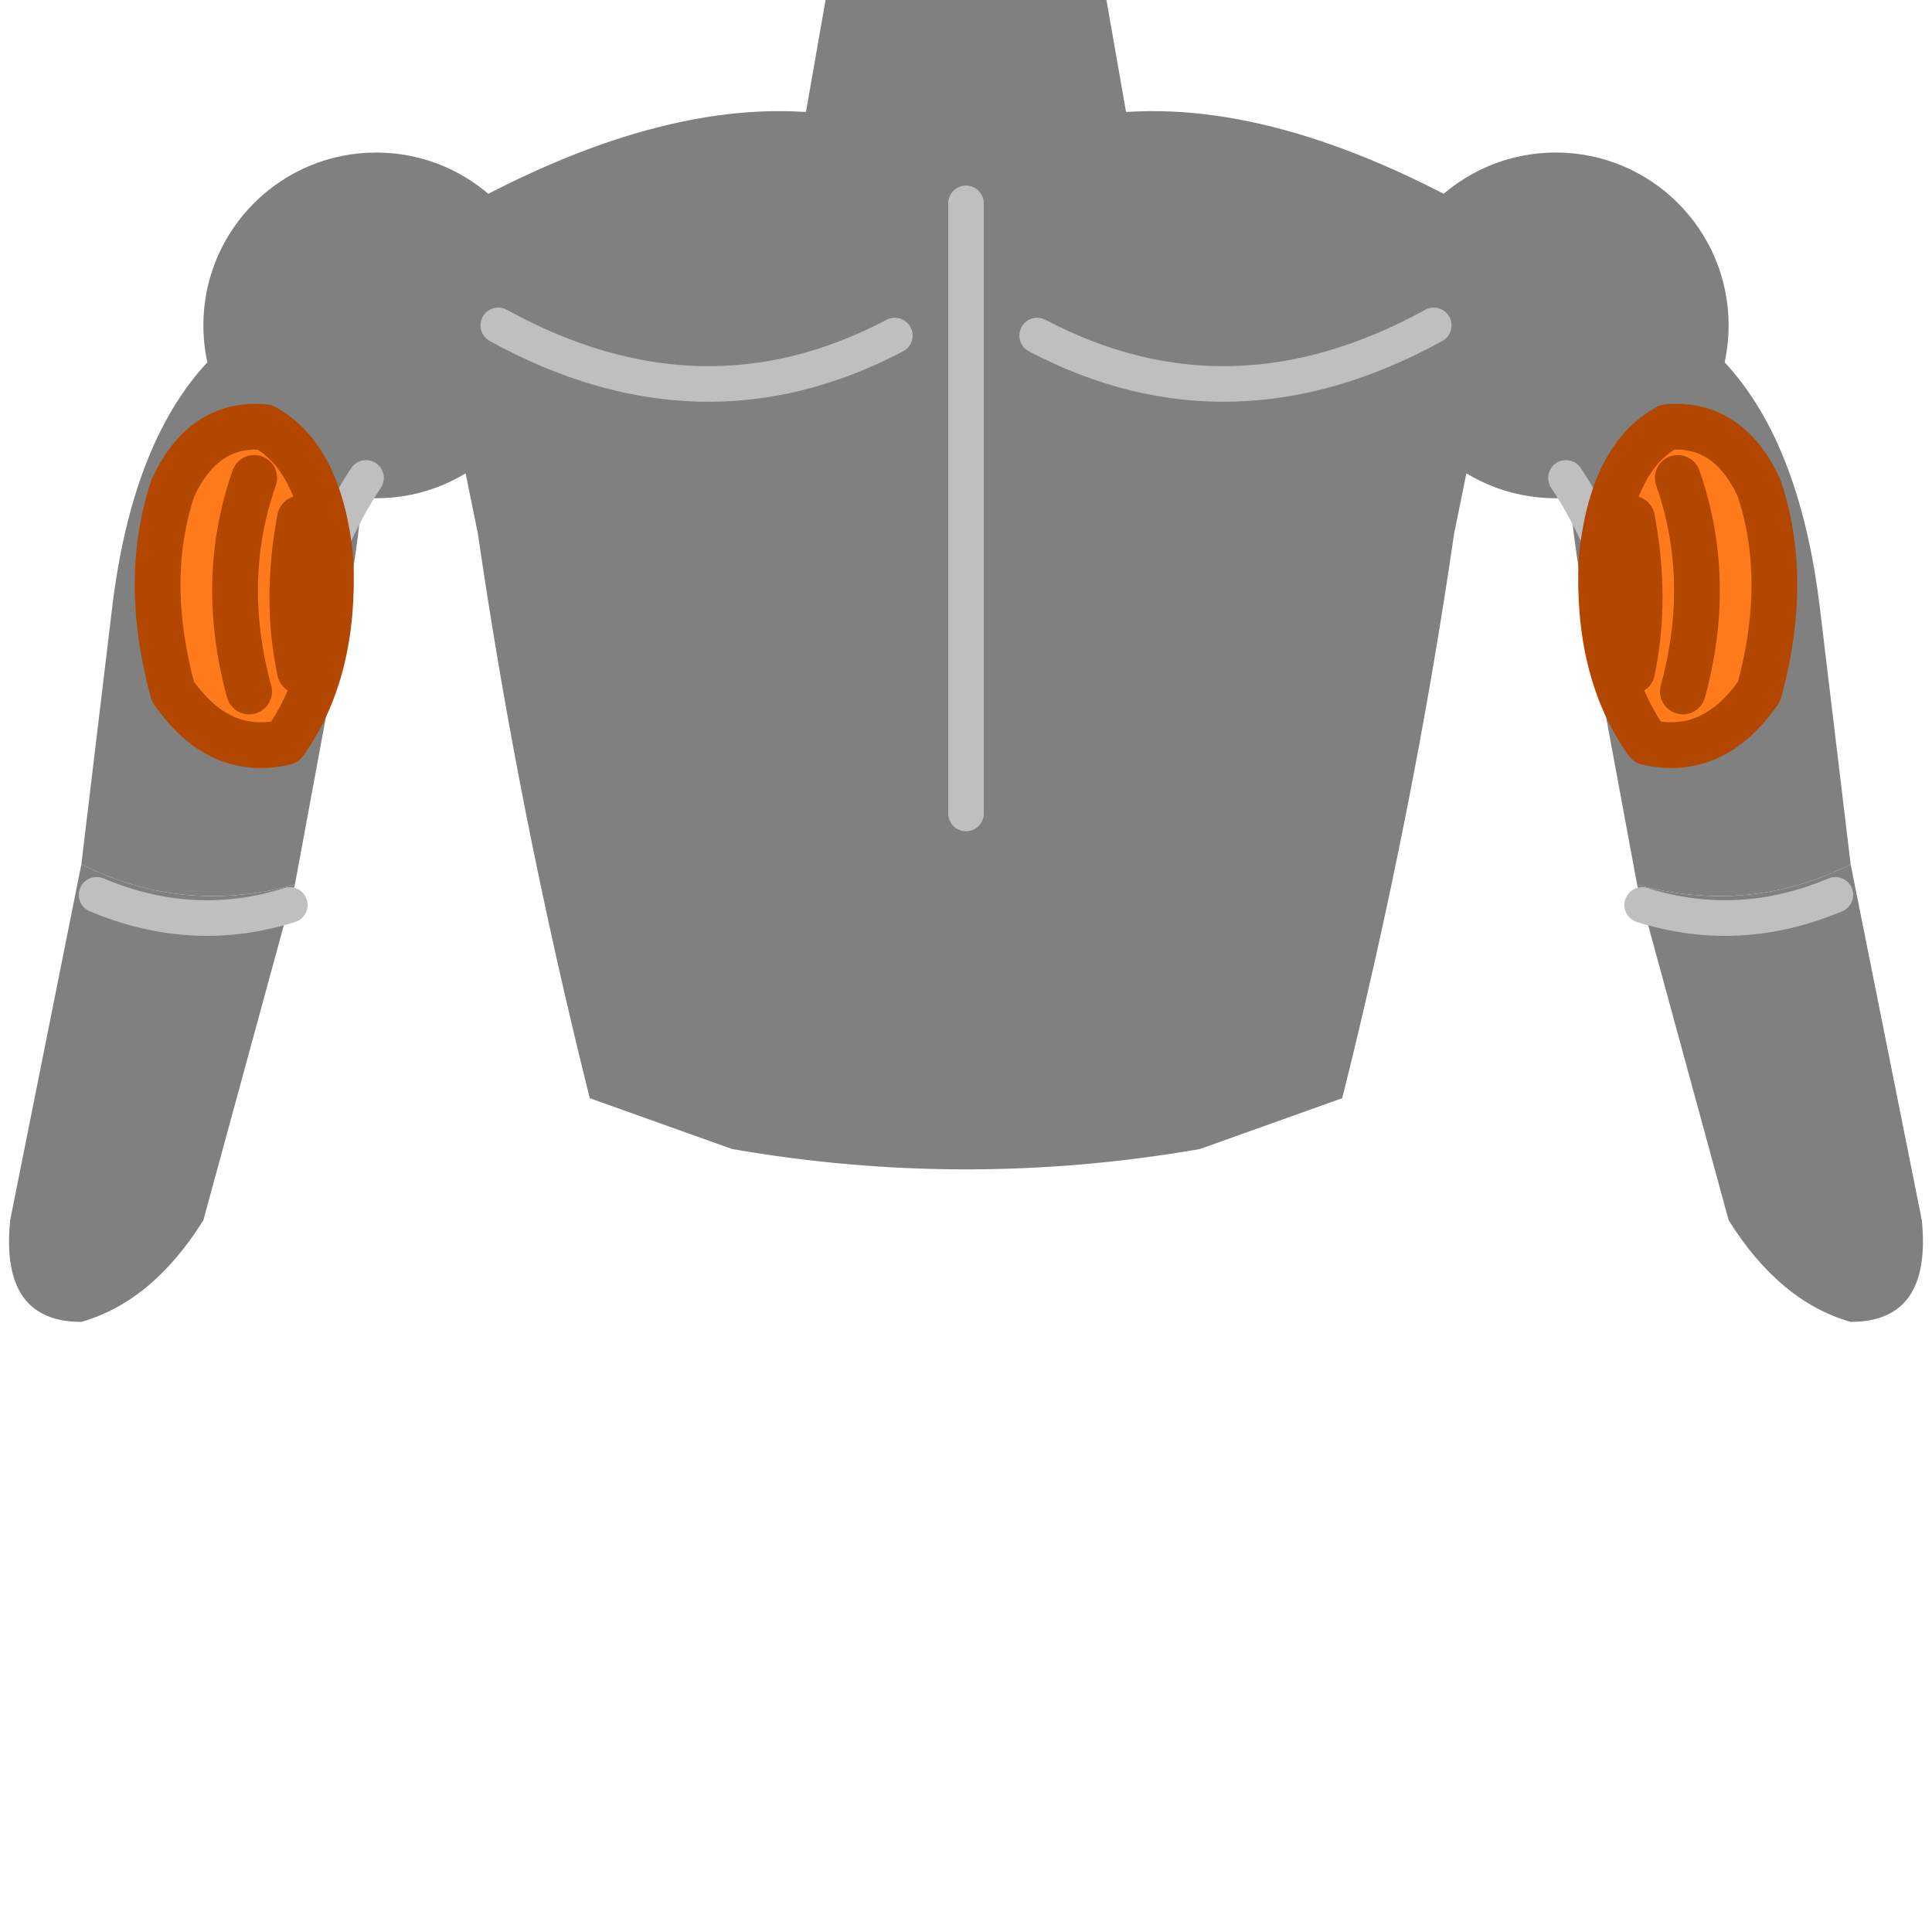
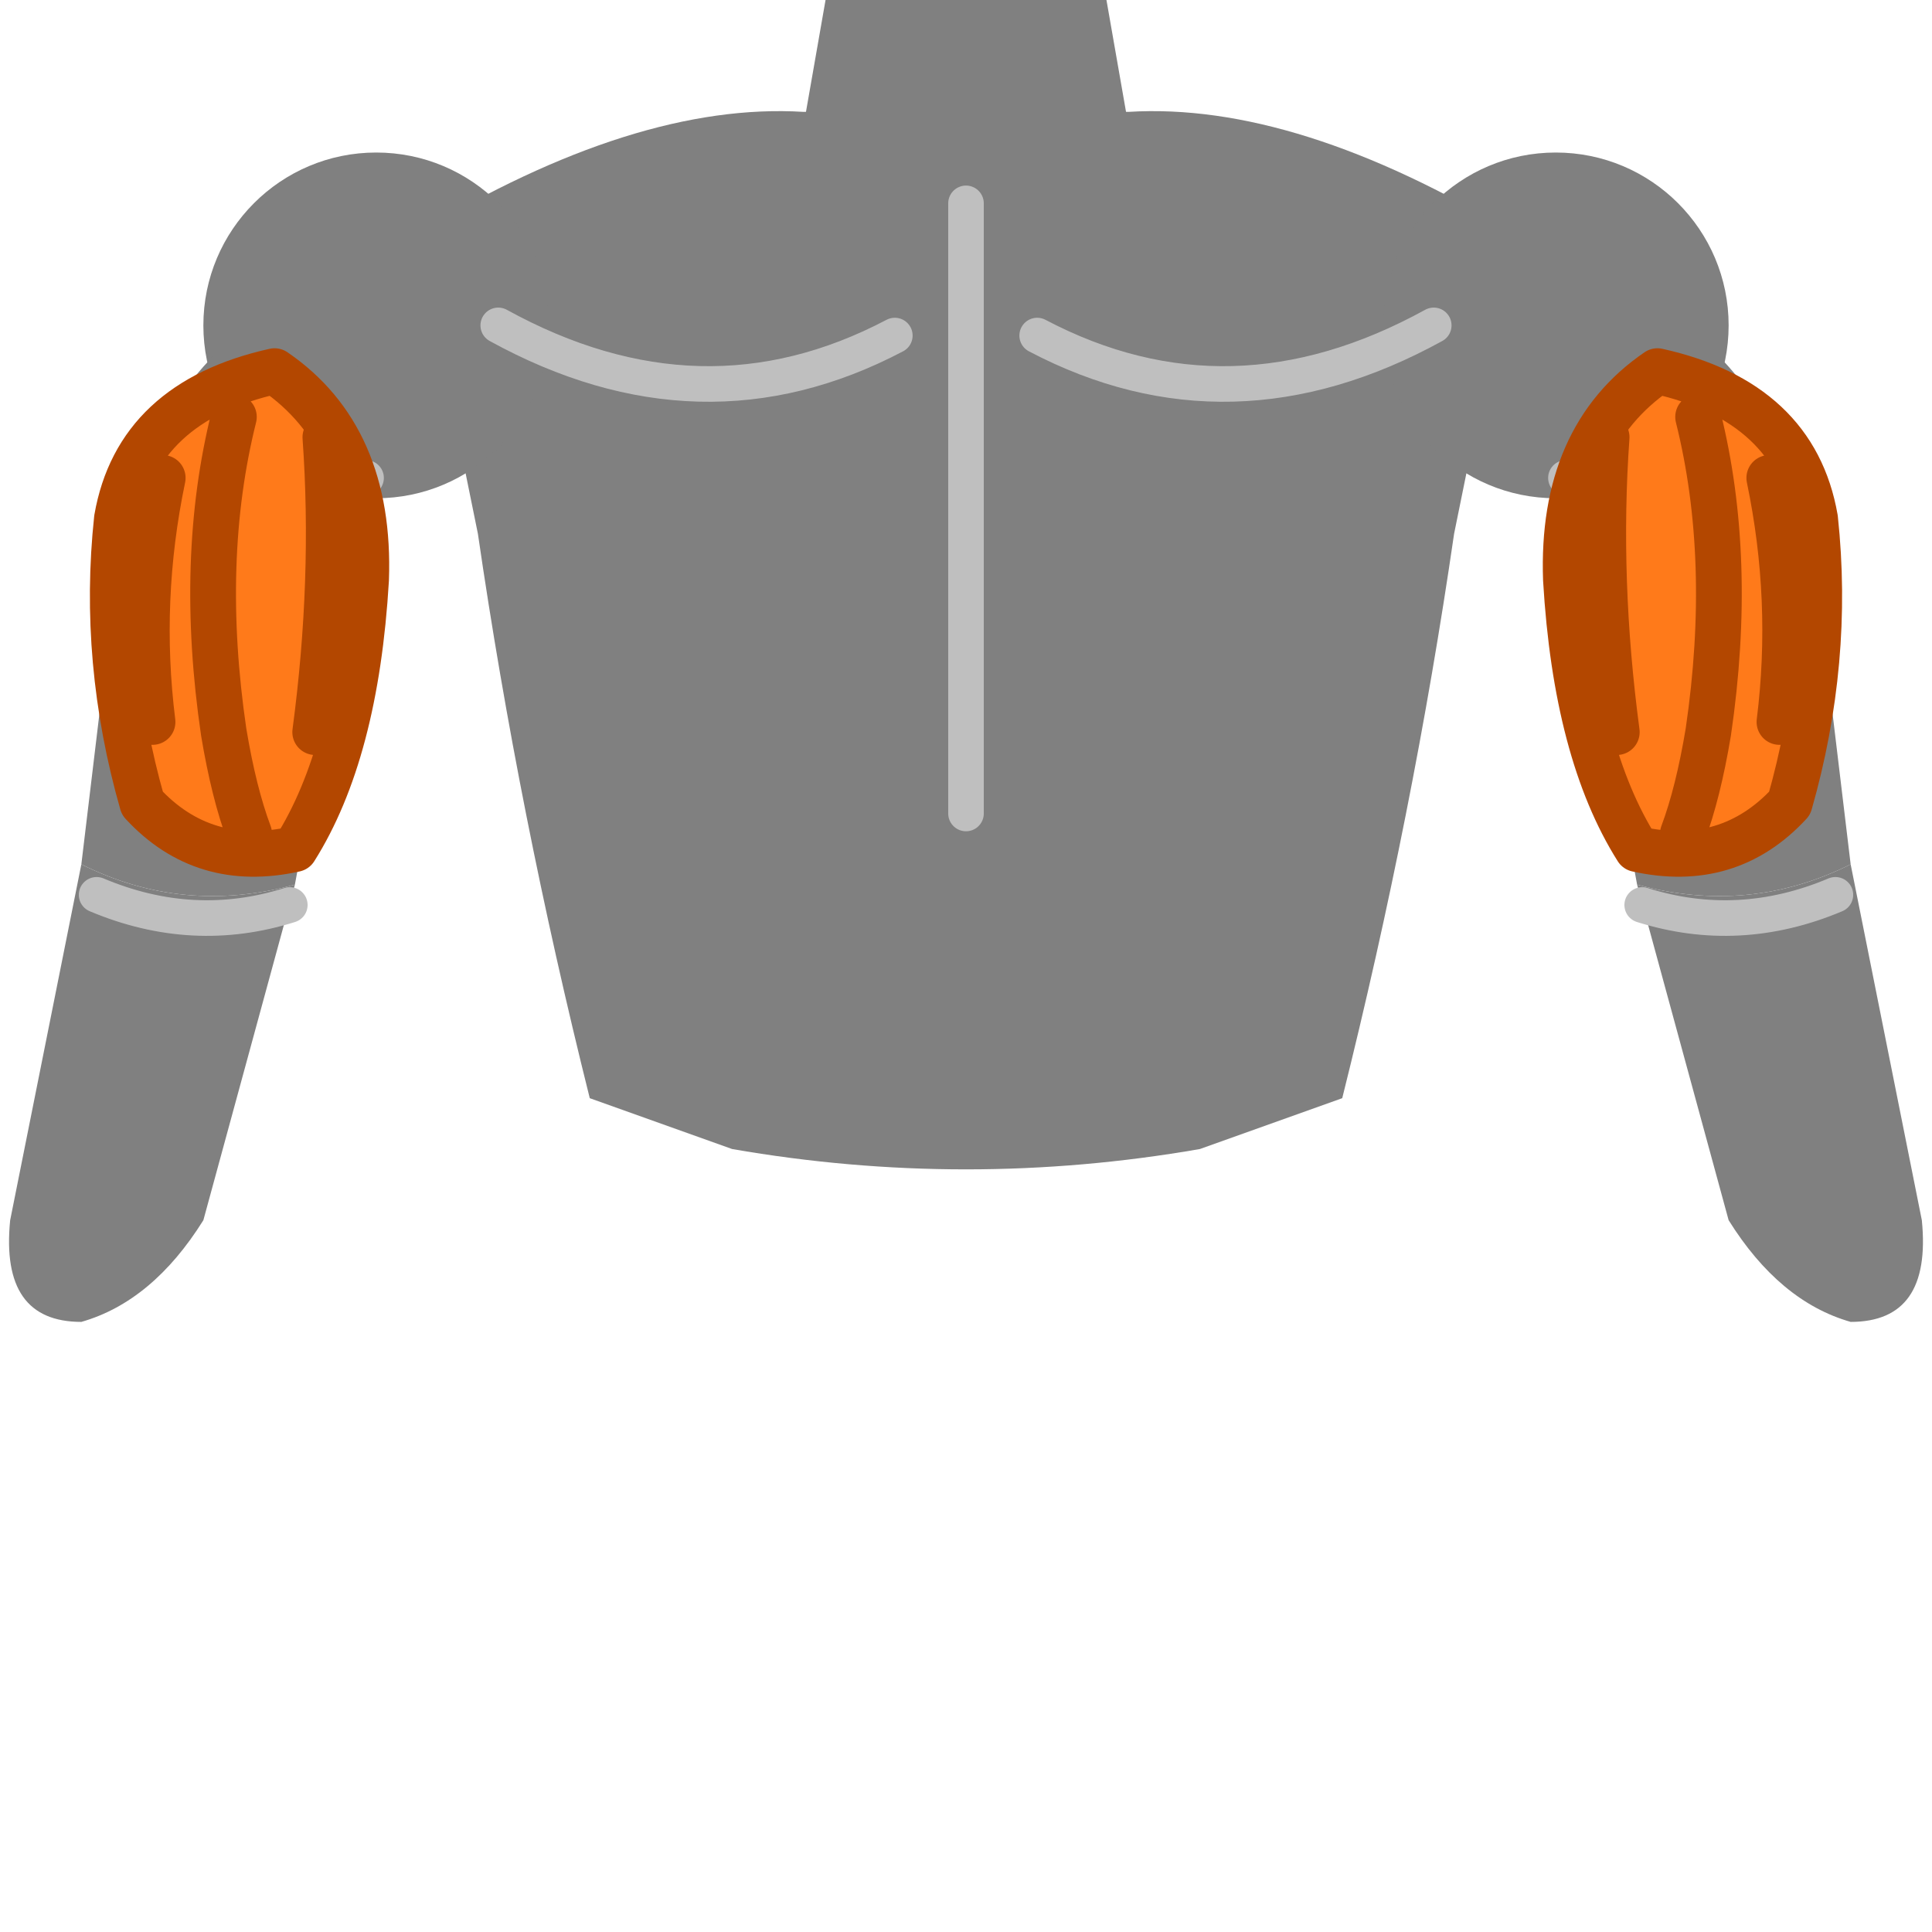
<svg viewBox="5 10 38 38">
  <path fill="#808080" d="M21.5 8.5 L26.5 8.5 L27.2 12.5 L20.8 12.5 Z" />
  <path fill="#808080" d="M13.2 14.6 Q17.5 12 20.8 12.2 L27.2 12.2 Q30.5 12 34.8 14.6 L33.6 20.5 Q32.8 26 31.4 31.6 L28.6 32.6 Q24 33.4 19.4 32.6 L16.6 31.6 Q15.2 26 14.4 20.5 Z" />
  <circle cx="12.4" cy="16.4" r="3.4" fill="#808080" />
  <path fill="#808080" d="M9.2 17 Q7.6 18.6 7.2 22 L6.6 27 Q8.6 28 10.8 27.4 L11.8 22 Q12.4 19 12 17 Z" />
  <path fill="#808080" d="M6.6 27 L5.2 34 Q5 36 6.6 36 Q8 35.6 9 34 L10.8 27.4 Q8.6 28 6.6 27 Z" />
  <g transform="translate(48 0) scale(-1 1)">
    <circle cx="12.4" cy="16.4" r="3.4" fill="#808080" />
    <path fill="#808080" d="M9.2 17 Q7.6 18.6 7.2 22 L6.6 27 Q8.6 28 10.8 27.4 L11.8 22 Q12.4 19 12 17 Z" />
    <path fill="#808080" d="M6.6 27 L5.2 34 Q5 36 6.6 36 Q8 35.6 9 34 L10.8 27.4 Q8.6 28 6.6 27 Z" />
  </g>
  <path fill="none" stroke="#bfbfbf" stroke-width="0.7" stroke-linecap="round" d="M24 14 L24 26" />
  <path fill="none" stroke="#bfbfbf" stroke-width="0.7" stroke-linecap="round" d="M14.8 16.4 Q18.8 18.6 22.6 16.6" />
  <path fill="none" stroke="#bfbfbf" stroke-width="0.7" stroke-linecap="round" d="M12.2 19.4 Q11.4 20.6 11 22.2" />
  <path fill="none" stroke="#bfbfbf" stroke-width="0.7" stroke-linecap="round" d="M6.9 27.6 Q8.8 28.4 10.7 27.8" />
  <g transform="translate(48 0) scale(-1 1)">
    <path fill="none" stroke="#bfbfbf" stroke-width="0.7" stroke-linecap="round" d="M14.8 16.4 Q18.8 18.6 22.6 16.6" />
    <path fill="none" stroke="#bfbfbf" stroke-width="0.7" stroke-linecap="round" d="M12.2 19.4 Q11.4 20.6 11 22.2" />
    <path fill="none" stroke="#bfbfbf" stroke-width="0.7" stroke-linecap="round" d="M6.9 27.6 Q8.8 28.4 10.7 27.8" />
  </g>
-   <path fill="#ff7a1a" d="M10.2 18.4 Q11.3 19 11.5 21 Q11.6 23.2 10.6 24.6 Q9.3 24.9 8.4 23.6 Q7.8 21.4 8.4 19.6 Q9 18.3 10.2 18.4 Z" />
+   <path fill="#ff7a1a" d="M10.4 17.3 Q12.3 18.6 12.2 21.4 Q12 24.8 10.8 26.7 Q9 27.1 7.8 25.8 Q7 23 7.3 20.2 Q7.7 17.9 10.4 17.3 Z" />
  <g transform="translate(48 0) scale(-1 1)">
-     <path fill="#ff7a1a" d="M10.2 18.4 Q11.3 19 11.5 21 Q11.6 23.2 10.6 24.6 Q9.3 24.9 8.4 23.6 Q7.8 21.4 8.4 19.6 Q9 18.3 10.2 18.4 Z" />
+     <path fill="#ff7a1a" d="M10.4 17.3 Q12.3 18.6 12.2 21.4 Q12 24.8 10.8 26.7 Q9 27.1 7.8 25.8 Q7 23 7.3 20.2 Q7.7 17.9 10.4 17.3 Z" />
  </g>
-   <path fill="none" stroke="#b34700" stroke-width="0.9" stroke-linecap="round" stroke-linejoin="round" d="M10.2 18.4 Q11.3 19 11.5 21 Q11.6 23.2 10.6 24.6 Q9.3 24.9 8.4 23.6 Q7.8 21.4 8.4 19.6 Q9 18.3 10.2 18.4 Z M10 19.4 Q9.3 21.4 9.9 23.6 M10.9 20.2 Q10.6 21.8 10.9 23.2" />
+   <path fill="none" stroke="#b34700" stroke-width="0.9" stroke-linecap="round" stroke-linejoin="round" d="M10.4 17.3 Q12.3 18.6 12.2 21.4 Q12 24.8 10.8 26.7 Q9 27.1 7.8 25.8 Q7 23 7.3 20.2 Q7.7 17.9 10.4 17.3 Z M9.6 18.2 Q8.9 21 9.4 24.4 Q9.6 25.6 9.9 26.4 M11.4 18.6 Q11.6 21.4 11.2 24.4 M8.2 19.4 Q7.7 21.8 8 24.2" />
  <g transform="translate(48 0) scale(-1 1)">
-     <path fill="none" stroke="#b34700" stroke-width="0.9" stroke-linecap="round" stroke-linejoin="round" d="M10.2 18.4 Q11.3 19 11.5 21 Q11.6 23.2 10.6 24.6 Q9.3 24.9 8.4 23.6 Q7.8 21.4 8.4 19.6 Q9 18.3 10.2 18.4 Z M10 19.4 Q9.3 21.4 9.9 23.6 M10.9 20.2 Q10.6 21.8 10.9 23.2" />
+     <path fill="none" stroke="#b34700" stroke-width="0.9" stroke-linecap="round" stroke-linejoin="round" d="M10.4 17.3 Q12.3 18.6 12.2 21.4 Q12 24.8 10.8 26.7 Q9 27.1 7.8 25.8 Q7 23 7.3 20.2 Q7.7 17.9 10.4 17.3 Z M9.6 18.2 Q8.9 21 9.4 24.4 Q9.6 25.6 9.9 26.4 M11.4 18.6 Q11.6 21.4 11.2 24.4 M8.2 19.4 Q7.7 21.8 8 24.2" />
  </g>
</svg>
